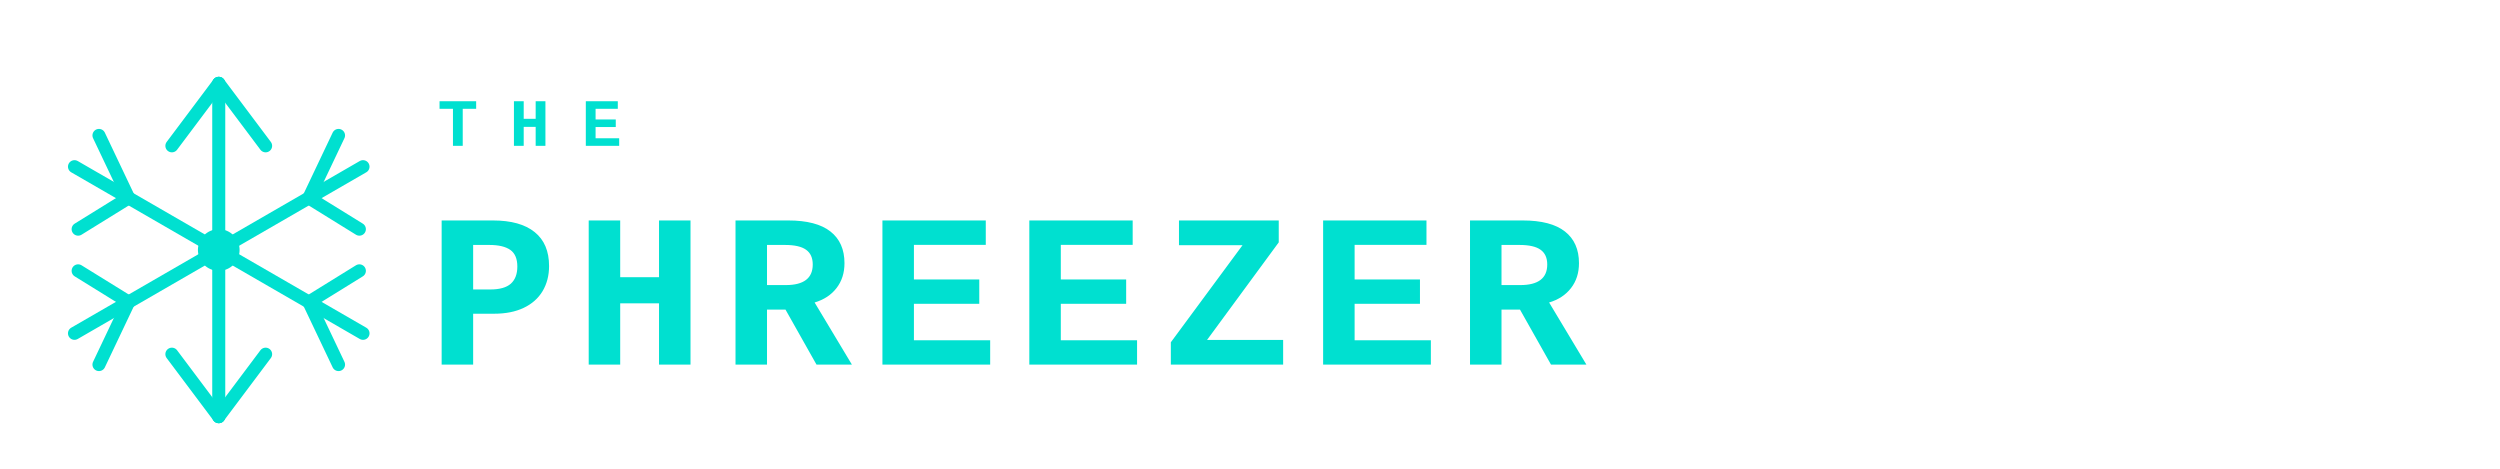
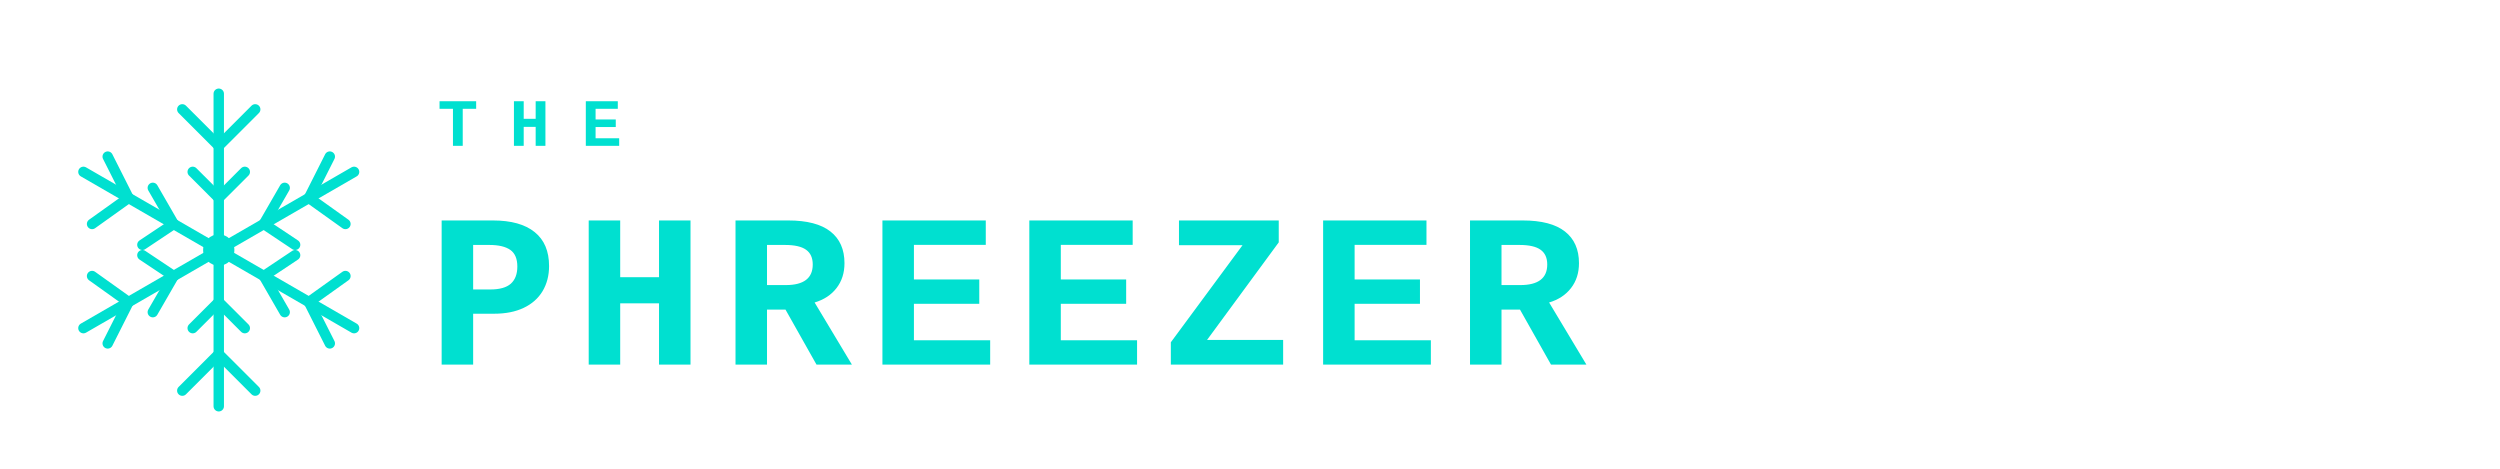
<svg xmlns="http://www.w3.org/2000/svg" width="100%" viewBox="0 0 480 90" role="img">
  <g transform="translate(8, 8)">
-     <g transform="translate(34, 40)" stroke="#00E0D0" stroke-width="2.5" stroke-linecap="round" fill="none">
-       <line x1="0" y1="-32" x2="0" y2="32" />
-       <line x1="27.7" y1="-16" x2="-27.7" y2="16" />
-       <line x1="27.7" y1="16" x2="-27.7" y2="-16" />
-       <line x1="0" y1="-32" x2="-9" y2="-20" />
-       <line x1="0" y1="-32" x2="9" y2="-20" />
-       <line x1="0" y1="32" x2="-9" y2="20" />
-       <line x1="0" y1="32" x2="9" y2="20" />
-       <line x1="17.3" y1="-10" x2="23" y2="-22" />
-       <line x1="17.3" y1="-10" x2="27" y2="-4" />
-       <line x1="-17.3" y1="10" x2="-23" y2="22" />
-       <line x1="-17.3" y1="10" x2="-27" y2="4" />
-       <line x1="17.3" y1="10" x2="23" y2="22" />
-       <line x1="17.3" y1="10" x2="27" y2="4" />
-       <line x1="-17.3" y1="-10" x2="-23" y2="-22" />
-       <line x1="-17.3" y1="-10" x2="-27" y2="-4" />
-       <circle cx="0" cy="0" r="4" fill="#00E0D0" stroke="none" />
+     <g transform="translate(34, 40)" stroke="#00E0D0" stroke-width="2" stroke-linecap="round" fill="none">
+       <line x1="0" y1="-30" x2="0" y2="30" />
+       <line x1="25.98" y1="-15" x2="-25.98" y2="15" />
+       <line x1="25.98" y1="15" x2="-25.98" y2="-15" />
+       <line x1="0" y1="-20" x2="-7" y2="-27" />
+       <line x1="0" y1="-20" x2="7" y2="-27" />
+       <line x1="0" y1="-10" x2="-5" y2="-15" />
+       <line x1="0" y1="-10" x2="5" y2="-15" />
+       <line x1="0" y1="20" x2="-7" y2="27" />
+       <line x1="0" y1="20" x2="7" y2="27" />
+       <line x1="0" y1="10" x2="-5" y2="15" />
+       <line x1="0" y1="10" x2="5" y2="15" />
+       <line x1="17.32" y1="-10" x2="21.32" y2="-17.93" />
+       <line x1="17.32" y1="-10" x2="24.32" y2="-5" />
+       <line x1="8.66" y1="-5" x2="12.66" y2="-11.93" />
+       <line x1="8.66" y1="-5" x2="14.66" y2="-1" />
+       <line x1="-17.32" y1="10" x2="-21.32" y2="17.93" />
+       <line x1="-17.32" y1="10" x2="-24.32" y2="5" />
+       <line x1="-8.66" y1="5" x2="-12.66" y2="11.93" />
+       <line x1="-8.66" y1="5" x2="-14.66" y2="1" />
+       <line x1="-17.32" y1="-10" x2="-21.32" y2="-17.93" />
+       <line x1="-17.32" y1="-10" x2="-24.32" y2="-5" />
+       <line x1="-8.66" y1="-5" x2="-12.66" y2="-11.93" />
+       <line x1="-8.66" y1="-5" x2="-14.66" y2="-1" />
+       <line x1="17.32" y1="10" x2="21.32" y2="17.93" />
+       <line x1="17.32" y1="10" x2="24.32" y2="5" />
+       <line x1="8.66" y1="5" x2="12.66" y2="11.93" />
+       <line x1="8.66" y1="5" x2="14.66" y2="1" />
+       <circle cx="0" cy="0" r="3" fill="#00E0D0" stroke="none" />
    </g>
    <text x="76" y="20" font-family="'Orbitron','Courier New',monospace" font-size="13" font-weight="700" fill="#00E0D0" letter-spacing="6">THE</text>
    <text x="74" y="62" font-family="'Orbitron','Courier New',monospace" font-size="42" font-weight="700" fill="#00E0D0" letter-spacing="3">PHREEZER</text>
  </g>
</svg>
